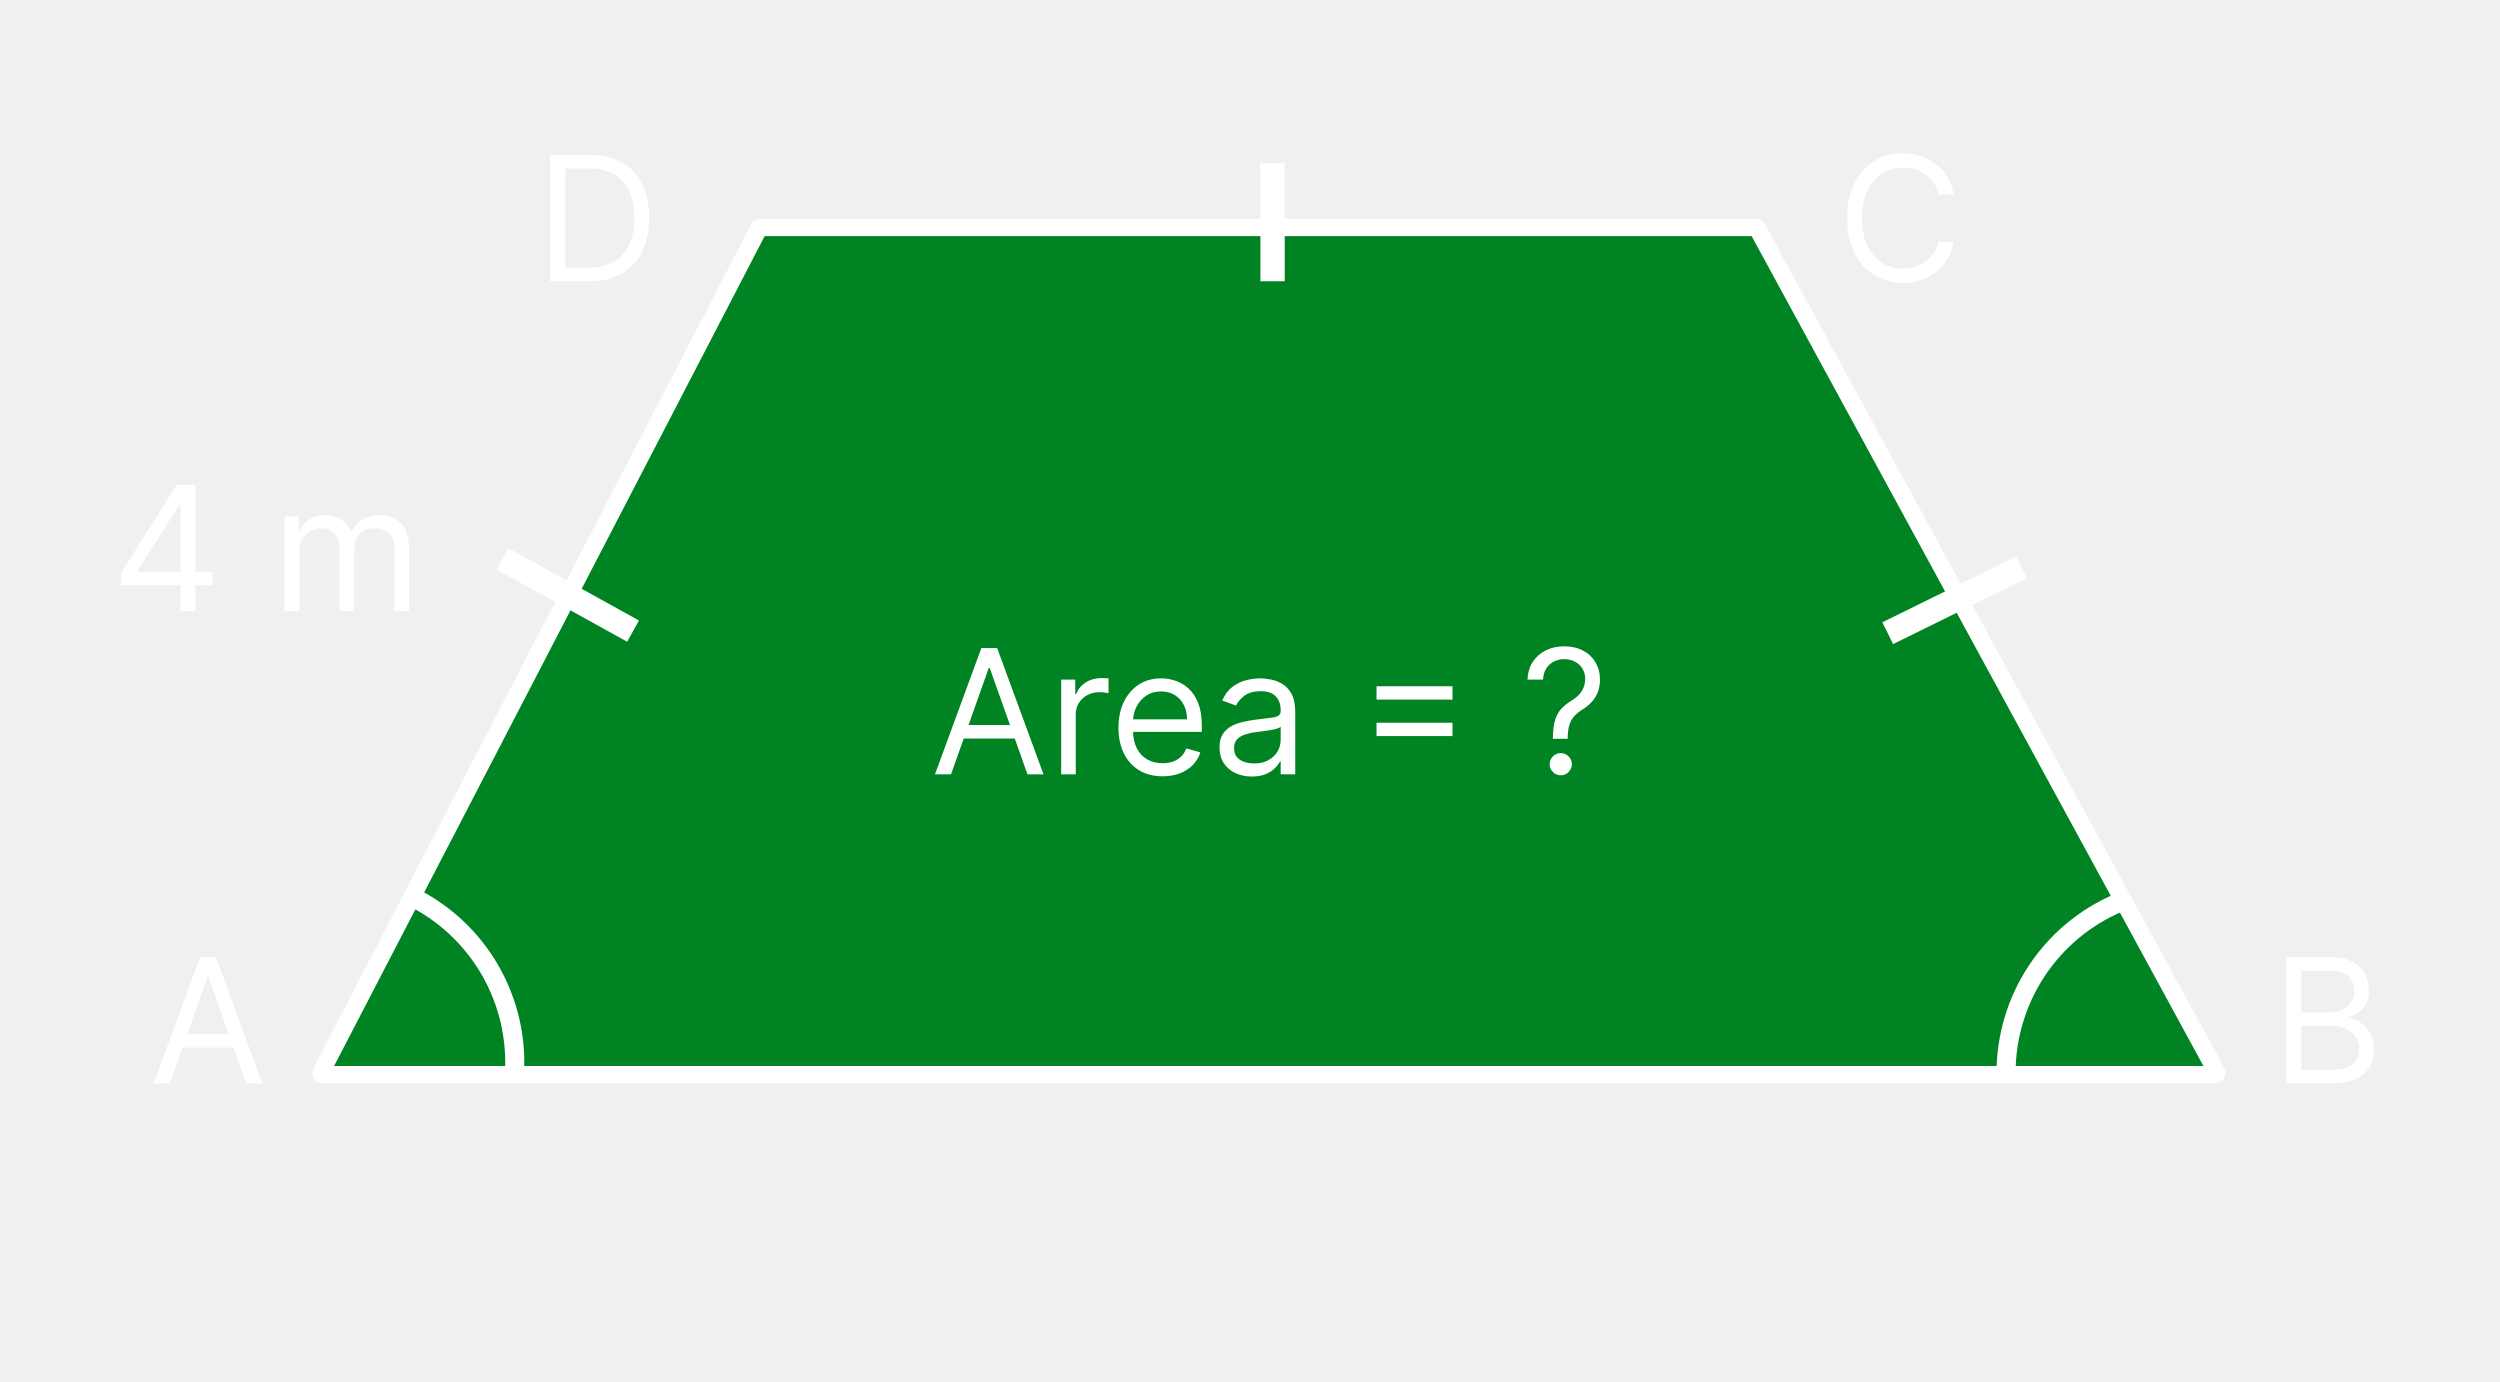
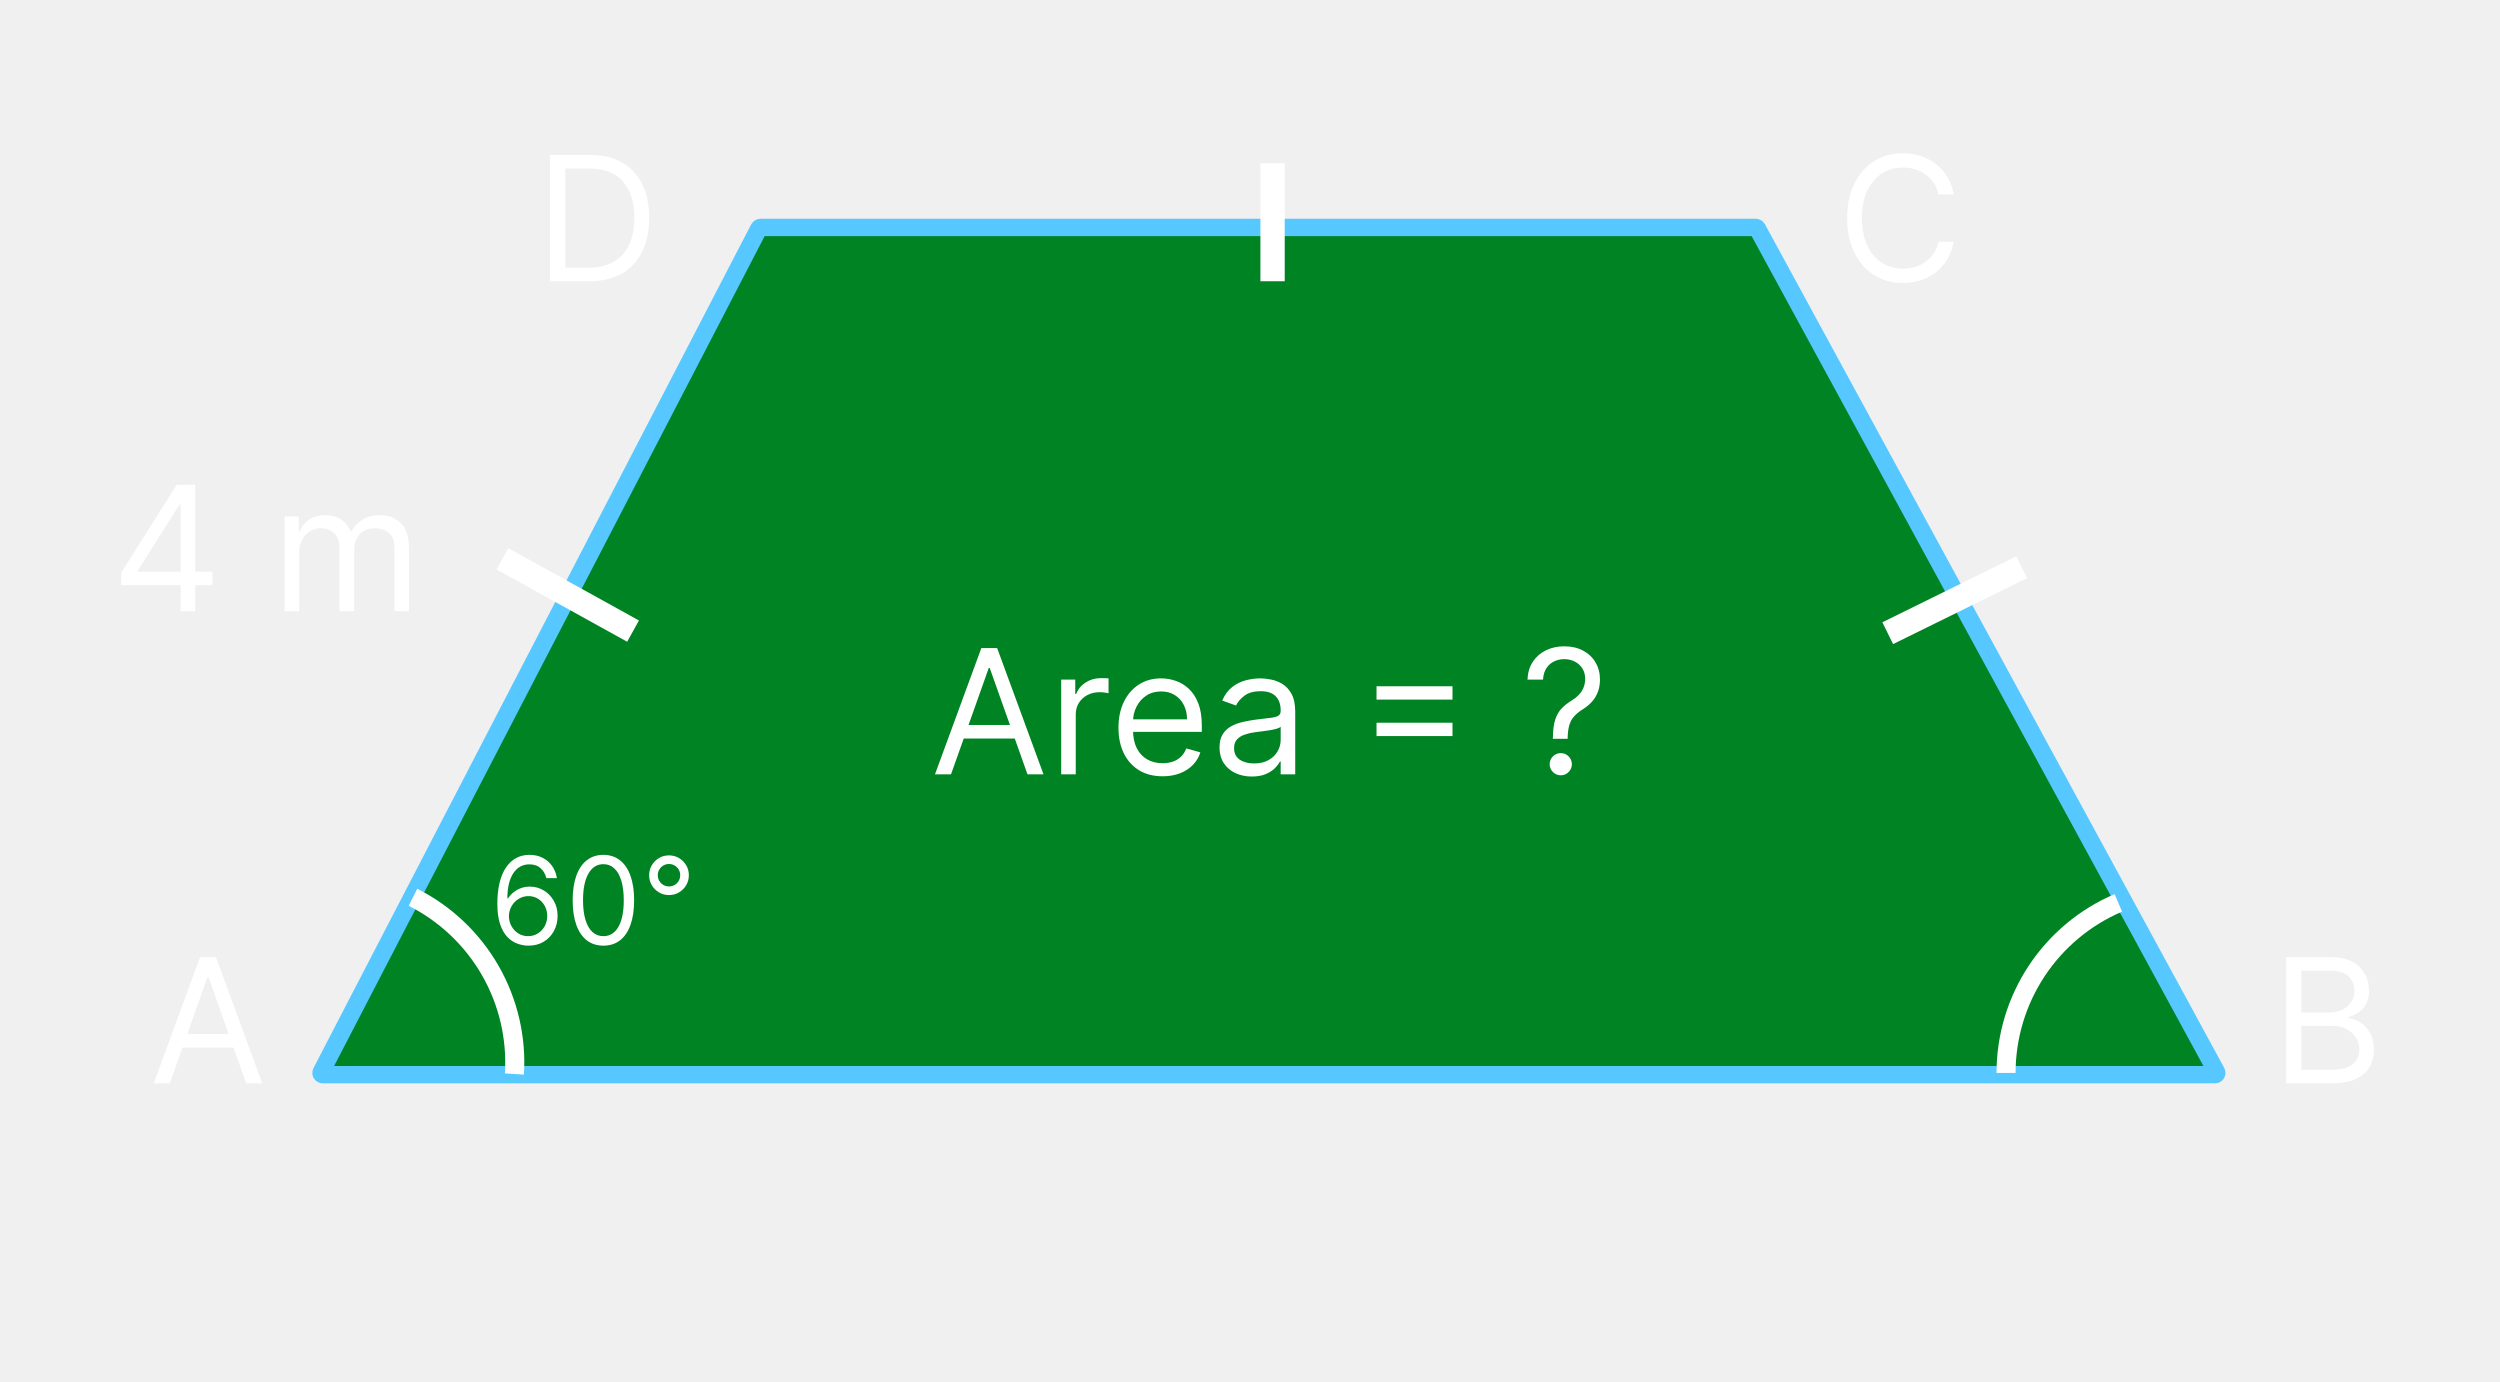
<svg xmlns="http://www.w3.org/2000/svg" width="720" height="398" viewBox="0 0 720 398" fill="none">
  <path d="M48.895 312H44.278L57.631 275.636H62.176L75.528 312H70.912L60.045 281.389H59.761L48.895 312ZM50.599 297.795H69.207V301.702H50.599V297.795Z" fill="white" />
-   <path d="M152.087 272.348C151.043 272.331 149.999 272.133 148.955 271.751C147.911 271.37 146.958 270.728 146.096 269.825C145.234 268.913 144.542 267.683 144.02 266.134C143.498 264.576 143.237 262.62 143.237 260.267C143.237 258.013 143.449 256.016 143.871 254.276C144.294 252.528 144.907 251.057 145.711 249.864C146.514 248.663 147.484 247.751 148.619 247.13C149.762 246.508 151.051 246.197 152.484 246.197C153.91 246.197 155.177 246.483 156.288 247.055C157.406 247.618 158.318 248.406 159.022 249.417C159.726 250.427 160.182 251.592 160.389 252.909H157.357C157.075 251.766 156.528 250.817 155.716 250.063C154.904 249.309 153.827 248.932 152.484 248.932C150.512 248.932 148.959 249.789 147.824 251.505C146.697 253.22 146.129 255.627 146.121 258.726H146.32C146.784 258.022 147.335 257.421 147.973 256.924C148.619 256.418 149.332 256.029 150.11 255.755C150.889 255.482 151.714 255.345 152.584 255.345C154.042 255.345 155.376 255.71 156.586 256.439C157.796 257.16 158.765 258.158 159.494 259.434C160.223 260.702 160.588 262.156 160.588 263.797C160.588 265.371 160.236 266.813 159.532 268.122C158.827 269.423 157.837 270.459 156.561 271.229C155.293 271.992 153.802 272.365 152.087 272.348ZM152.087 269.614C153.131 269.614 154.067 269.353 154.896 268.831C155.732 268.309 156.391 267.608 156.872 266.73C157.361 265.852 157.605 264.874 157.605 263.797C157.605 262.745 157.369 261.788 156.897 260.926C156.433 260.056 155.79 259.364 154.97 258.85C154.158 258.336 153.23 258.08 152.186 258.08C151.399 258.08 150.666 258.237 149.986 258.552C149.307 258.858 148.71 259.281 148.196 259.82C147.691 260.358 147.293 260.975 147.003 261.672C146.713 262.359 146.568 263.084 146.568 263.847C146.568 264.857 146.804 265.802 147.277 266.68C147.757 267.559 148.412 268.267 149.24 268.806C150.077 269.344 151.026 269.614 152.087 269.614ZM173.778 272.348C171.906 272.348 170.311 271.838 168.993 270.819C167.676 269.792 166.669 268.304 165.973 266.357C165.277 264.402 164.929 262.04 164.929 259.273C164.929 256.522 165.277 254.173 165.973 252.225C166.677 250.27 167.688 248.779 169.006 247.751C170.331 246.715 171.922 246.197 173.778 246.197C175.634 246.197 177.221 246.715 178.539 247.751C179.864 248.779 180.875 250.27 181.571 252.225C182.276 254.173 182.628 256.522 182.628 259.273C182.628 262.04 182.28 264.402 181.584 266.357C180.888 268.304 179.881 269.792 178.563 270.819C177.246 271.838 175.651 272.348 173.778 272.348ZM173.778 269.614C175.634 269.614 177.076 268.719 178.104 266.929C179.131 265.139 179.645 262.587 179.645 259.273C179.645 257.069 179.409 255.192 178.936 253.642C178.472 252.093 177.801 250.912 176.923 250.1C176.053 249.288 175.005 248.882 173.778 248.882C171.939 248.882 170.501 249.789 169.465 251.604C168.43 253.41 167.912 255.967 167.912 259.273C167.912 261.477 168.144 263.349 168.608 264.891C169.072 266.432 169.739 267.604 170.609 268.408C171.487 269.212 172.544 269.614 173.778 269.614ZM192.67 257.781C191.618 257.781 190.657 257.524 189.787 257.011C188.925 256.497 188.237 255.809 187.724 254.947C187.21 254.077 186.953 253.116 186.953 252.064C186.953 251.012 187.21 250.055 187.724 249.193C188.237 248.323 188.925 247.631 189.787 247.117C190.657 246.603 191.618 246.347 192.67 246.347C193.723 246.347 194.68 246.603 195.541 247.117C196.411 247.631 197.103 248.323 197.617 249.193C198.131 250.055 198.388 251.012 198.388 252.064C198.388 253.116 198.131 254.077 197.617 254.947C197.103 255.809 196.411 256.497 195.541 257.011C194.68 257.524 193.723 257.781 192.67 257.781ZM192.67 255.295C193.267 255.295 193.81 255.15 194.299 254.86C194.787 254.57 195.177 254.181 195.467 253.692C195.757 253.203 195.902 252.661 195.902 252.064C195.902 251.467 195.757 250.925 195.467 250.436C195.177 249.947 194.787 249.557 194.299 249.267C193.81 248.977 193.267 248.832 192.67 248.832C192.074 248.832 191.531 248.977 191.042 249.267C190.553 249.557 190.164 249.947 189.874 250.436C189.584 250.925 189.439 251.467 189.439 252.064C189.439 252.661 189.584 253.203 189.874 253.692C190.164 254.181 190.553 254.57 191.042 254.86C191.531 255.15 192.074 255.295 192.67 255.295Z" fill="white" />
  <path d="M549.087 270.348C548.043 270.331 546.999 270.133 545.955 269.751C544.911 269.37 543.958 268.728 543.096 267.825C542.234 266.913 541.542 265.683 541.02 264.134C540.498 262.576 540.237 260.62 540.237 258.267C540.237 256.013 540.449 254.016 540.871 252.276C541.294 250.528 541.907 249.057 542.711 247.864C543.514 246.663 544.484 245.751 545.619 245.13C546.762 244.508 548.051 244.197 549.484 244.197C550.91 244.197 552.177 244.483 553.288 245.055C554.406 245.618 555.318 246.406 556.022 247.417C556.726 248.427 557.182 249.592 557.389 250.909H554.357C554.075 249.766 553.528 248.817 552.716 248.063C551.904 247.309 550.827 246.932 549.484 246.932C547.512 246.932 545.959 247.789 544.824 249.505C543.697 251.22 543.129 253.627 543.121 256.726H543.32C543.784 256.022 544.335 255.421 544.973 254.924C545.619 254.418 546.332 254.029 547.11 253.755C547.889 253.482 548.714 253.345 549.584 253.345C551.042 253.345 552.376 253.71 553.586 254.439C554.796 255.16 555.765 256.158 556.494 257.434C557.223 258.702 557.588 260.156 557.588 261.797C557.588 263.371 557.236 264.813 556.532 266.122C555.827 267.423 554.837 268.459 553.561 269.229C552.293 269.992 550.802 270.365 549.087 270.348ZM549.087 267.614C550.131 267.614 551.067 267.353 551.896 266.831C552.732 266.309 553.391 265.608 553.872 264.73C554.361 263.852 554.605 262.874 554.605 261.797C554.605 260.745 554.369 259.788 553.897 258.926C553.433 258.056 552.79 257.364 551.97 256.85C551.158 256.336 550.23 256.08 549.186 256.08C548.399 256.08 547.666 256.237 546.986 256.552C546.307 256.858 545.71 257.281 545.196 257.82C544.691 258.358 544.293 258.975 544.003 259.672C543.713 260.359 543.568 261.084 543.568 261.847C543.568 262.857 543.804 263.802 544.277 264.68C544.757 265.559 545.412 266.267 546.24 266.806C547.077 267.344 548.026 267.614 549.087 267.614ZM570.778 270.348C568.906 270.348 567.311 269.838 565.993 268.819C564.676 267.792 563.669 266.304 562.973 264.357C562.277 262.402 561.929 260.04 561.929 257.273C561.929 254.522 562.277 252.173 562.973 250.225C563.677 248.27 564.688 246.779 566.006 245.751C567.331 244.715 568.922 244.197 570.778 244.197C572.634 244.197 574.221 244.715 575.539 245.751C576.864 246.779 577.875 248.27 578.571 250.225C579.276 252.173 579.628 254.522 579.628 257.273C579.628 260.04 579.28 262.402 578.584 264.357C577.888 266.304 576.881 267.792 575.563 268.819C574.246 269.838 572.651 270.348 570.778 270.348ZM570.778 267.614C572.634 267.614 574.076 266.719 575.104 264.929C576.131 263.139 576.645 260.587 576.645 257.273C576.645 255.069 576.409 253.192 575.936 251.642C575.472 250.093 574.801 248.912 573.923 248.1C573.053 247.288 572.005 246.882 570.778 246.882C568.939 246.882 567.501 247.789 566.465 249.604C565.43 251.41 564.912 253.967 564.912 257.273C564.912 259.477 565.144 261.349 565.608 262.891C566.072 264.432 566.739 265.604 567.609 266.408C568.487 267.212 569.544 267.614 570.778 267.614ZM589.67 255.781C588.618 255.781 587.657 255.524 586.787 255.011C585.925 254.497 585.237 253.809 584.724 252.947C584.21 252.077 583.953 251.116 583.953 250.064C583.953 249.012 584.21 248.055 584.724 247.193C585.237 246.323 585.925 245.631 586.787 245.117C587.657 244.603 588.618 244.347 589.67 244.347C590.723 244.347 591.68 244.603 592.541 245.117C593.411 245.631 594.103 246.323 594.617 247.193C595.131 248.055 595.388 249.012 595.388 250.064C595.388 251.116 595.131 252.077 594.617 252.947C594.103 253.809 593.411 254.497 592.541 255.011C591.68 255.524 590.723 255.781 589.67 255.781ZM589.67 253.295C590.267 253.295 590.81 253.15 591.299 252.86C591.787 252.57 592.177 252.181 592.467 251.692C592.757 251.203 592.902 250.661 592.902 250.064C592.902 249.467 592.757 248.925 592.467 248.436C592.177 247.947 591.787 247.557 591.299 247.267C590.81 246.977 590.267 246.832 589.67 246.832C589.074 246.832 588.531 246.977 588.042 247.267C587.553 247.557 587.164 247.947 586.874 248.436C586.584 248.925 586.439 249.467 586.439 250.064C586.439 250.661 586.584 251.203 586.874 251.692C587.164 252.181 587.553 252.57 588.042 252.86C588.531 253.15 589.074 253.295 589.67 253.295Z" fill="white" />
  <path d="M658.403 312V275.636H671.116C673.65 275.636 675.739 276.074 677.384 276.95C679.03 277.814 680.255 278.98 681.06 280.448C681.865 281.904 682.267 283.52 682.267 285.295C682.267 286.858 681.989 288.148 681.433 289.166C680.888 290.184 680.166 290.989 679.266 291.581C678.379 292.173 677.414 292.611 676.372 292.895V293.25C677.485 293.321 678.603 293.712 679.728 294.422C680.853 295.132 681.794 296.15 682.551 297.476C683.309 298.802 683.688 300.423 683.688 302.341C683.688 304.164 683.273 305.803 682.445 307.259C681.616 308.715 680.308 309.869 678.521 310.722C676.733 311.574 674.407 312 671.543 312H658.403ZM662.807 308.094H671.543C674.419 308.094 676.461 307.537 677.668 306.425C678.888 305.3 679.497 303.939 679.497 302.341C679.497 301.11 679.183 299.973 678.556 298.932C677.929 297.878 677.035 297.038 675.875 296.411C674.715 295.771 673.342 295.452 671.756 295.452H662.807V308.094ZM662.807 291.616H670.974C672.3 291.616 673.496 291.356 674.561 290.835C675.638 290.314 676.491 289.58 677.118 288.634C677.757 287.687 678.077 286.574 678.077 285.295C678.077 283.697 677.52 282.342 676.408 281.229C675.295 280.105 673.531 279.543 671.116 279.543H662.807V291.616Z" fill="white" />
  <path d="M562.665 56H558.261C558.001 54.733 557.545 53.621 556.894 52.662C556.255 51.703 555.474 50.898 554.55 50.247C553.639 49.584 552.627 49.087 551.514 48.756C550.402 48.424 549.241 48.258 548.034 48.258C545.832 48.258 543.838 48.815 542.05 49.928C540.275 51.04 538.86 52.68 537.807 54.846C536.765 57.012 536.244 59.669 536.244 62.818C536.244 65.967 536.765 68.624 537.807 70.79C538.86 72.957 540.275 74.596 542.05 75.709C543.838 76.822 545.832 77.378 548.034 77.378C549.241 77.378 550.402 77.212 551.514 76.881C552.627 76.549 553.639 76.058 554.55 75.407C555.474 74.744 556.255 73.933 556.894 72.974C557.545 72.004 558.001 70.891 558.261 69.636H562.665C562.333 71.495 561.73 73.158 560.854 74.626C559.978 76.094 558.889 77.342 557.587 78.372C556.285 79.39 554.823 80.165 553.201 80.698C551.591 81.231 549.869 81.497 548.034 81.497C544.933 81.497 542.175 80.74 539.76 79.224C537.345 77.709 535.445 75.555 534.06 72.761C532.675 69.968 531.983 66.653 531.983 62.818C531.983 58.983 532.675 55.669 534.06 52.875C535.445 50.081 537.345 47.927 539.76 46.412C542.175 44.897 544.933 44.139 548.034 44.139C549.869 44.139 551.591 44.406 553.201 44.938C554.823 45.471 556.285 46.252 557.587 47.282C558.889 48.3 559.978 49.543 560.854 51.011C561.73 52.467 562.333 54.13 562.665 56Z" fill="white" />
  <path d="M169.625 81H158.403V44.636H170.122C173.65 44.636 176.668 45.364 179.178 46.82C181.687 48.264 183.611 50.342 184.948 53.053C186.286 55.751 186.955 58.983 186.955 62.747C186.955 66.535 186.28 69.796 184.93 72.531C183.581 75.253 181.616 77.348 179.036 78.816C176.455 80.272 173.318 81 169.625 81ZM162.807 77.094H169.341C172.348 77.094 174.839 76.514 176.816 75.354C178.793 74.194 180.267 72.542 181.237 70.4C182.208 68.257 182.693 65.706 182.693 62.747C182.693 59.812 182.214 57.284 181.255 55.166C180.296 53.035 178.864 51.401 176.958 50.265C175.052 49.117 172.679 48.543 169.838 48.543H162.807V77.094Z" fill="white" />
  <path d="M34.912 168.543V164.92L50.892 139.636H53.52V145.247H51.744L39.67 164.352V164.636H61.19V168.543H34.912ZM52.028 176V167.442V165.755V139.636H56.219V176H52.028ZM81.978 176V148.727H86.026V152.989H86.381C86.949 151.533 87.867 150.402 89.133 149.597C90.4 148.781 91.921 148.372 93.697 148.372C95.496 148.372 96.993 148.781 98.189 149.597C99.396 150.402 100.337 151.533 101.012 152.989H101.296C101.994 151.58 103.042 150.461 104.439 149.633C105.836 148.792 107.51 148.372 109.464 148.372C111.902 148.372 113.897 149.136 115.447 150.663C116.998 152.178 117.773 154.539 117.773 157.747V176H113.583V157.747C113.583 155.735 113.032 154.297 111.932 153.433C110.831 152.568 109.535 152.136 108.043 152.136C106.126 152.136 104.64 152.716 103.586 153.876C102.533 155.025 102.006 156.481 102.006 158.244V176H97.745V157.321C97.745 155.77 97.242 154.522 96.236 153.575C95.23 152.616 93.933 152.136 92.347 152.136C91.258 152.136 90.24 152.426 89.293 153.006C88.358 153.586 87.6 154.391 87.02 155.421C86.452 156.439 86.168 157.617 86.168 158.955V176H81.978Z" fill="white" />
-   <path d="M219.004 65.5H505.657C505.84 65.5 506.009 65.6 506.097 65.761L638.39 308.761C638.571 309.094 638.33 309.5 637.951 309.5H92.936C92.562 309.5 92.32 309.102 92.492 308.77L218.561 65.769C218.646 65.604 218.817 65.5 219.004 65.5Z" fill="#008423" stroke="white" stroke-width="5" />
+   <path d="M219.004 65.5H505.657C505.84 65.5 506.009 65.6 506.097 65.761L638.39 308.761C638.571 309.094 638.33 309.5 637.951 309.5H92.936C92.562 309.5 92.32 309.102 92.492 308.77L218.561 65.769C218.646 65.604 218.817 65.5 219.004 65.5Z" fill="#008423" stroke="#56C7FF" stroke-width="5" />
  <line x1="543.663" y1="182.358" x2="582.24" y2="163.363" stroke="white" stroke-width="7" />
  <line x1="144.695" y1="160.938" x2="182.317" y2="181.759" stroke="white" stroke-width="7" />
  <line x1="366.5" y1="81" x2="366.5" y2="47" stroke="white" stroke-width="7" />
  <path d="M120.163 255.972C129.963 260.901 138.099 268.6 143.562 278.112C149.025 287.625 151.574 298.533 150.892 309.481L145.412 309.14C146.027 299.265 143.728 289.427 138.801 280.847C133.874 272.267 126.535 265.323 117.696 260.877L120.163 255.972Z" fill="white" />
-   <path d="M575 309C575 298.03 578.222 287.302 584.265 278.147C590.309 268.993 598.908 261.815 608.996 257.504L611.153 262.553C602.055 266.441 594.299 272.915 588.847 281.172C583.396 289.43 580.491 299.106 580.491 309L575 309Z" fill="white" />
+   <path d="M575 309C575 298.03 578.222 287.302 584.265 278.147C590.309 268.993 598.908 261.815 608.996 257.504L611.153 262.553C602.055 266.441 594.299 272.915 588.847 281.172C583.396 289.43 580.491 299.106 580.491 309H575Z" fill="white" />
  <path d="M273.895 223H269.278L282.631 186.636H287.176L300.528 223H295.912L285.045 192.389H284.761L273.895 223ZM275.599 208.795H294.207V212.702H275.599V208.795ZM305.624 223V195.727H309.673V199.847H309.957C310.454 198.497 311.353 197.402 312.656 196.562C313.958 195.721 315.425 195.301 317.059 195.301C317.367 195.301 317.751 195.307 318.213 195.319C318.675 195.331 319.024 195.348 319.261 195.372V199.634C319.119 199.598 318.793 199.545 318.284 199.474C317.787 199.391 317.26 199.349 316.704 199.349C315.378 199.349 314.194 199.628 313.153 200.184C312.123 200.728 311.306 201.486 310.702 202.457C310.111 203.415 309.815 204.51 309.815 205.741V223H305.624ZM334.832 223.568C332.205 223.568 329.938 222.988 328.032 221.828C326.138 220.656 324.676 219.023 323.646 216.928C322.628 214.821 322.119 212.37 322.119 209.577C322.119 206.783 322.628 204.321 323.646 202.19C324.676 200.048 326.108 198.379 327.943 197.183C329.79 195.976 331.944 195.372 334.406 195.372C335.827 195.372 337.229 195.609 338.614 196.082C339.999 196.556 341.26 197.325 342.396 198.391C343.533 199.444 344.438 200.841 345.113 202.581C345.788 204.321 346.125 206.464 346.125 209.009V210.784H325.102V207.162H341.864C341.864 205.623 341.556 204.25 340.94 203.043C340.337 201.835 339.473 200.882 338.348 200.184C337.235 199.486 335.921 199.136 334.406 199.136C332.737 199.136 331.293 199.551 330.074 200.379C328.866 201.196 327.937 202.261 327.286 203.575C326.635 204.889 326.31 206.298 326.31 207.801V210.216C326.31 212.276 326.665 214.022 327.375 215.454C328.097 216.874 329.097 217.957 330.376 218.703C331.654 219.437 333.14 219.804 334.832 219.804C335.933 219.804 336.928 219.65 337.815 219.342C338.715 219.023 339.49 218.549 340.141 217.922C340.792 217.283 341.295 216.49 341.651 215.543L345.699 216.679C345.273 218.052 344.557 219.259 343.55 220.301C342.544 221.331 341.301 222.136 339.822 222.716C338.342 223.284 336.679 223.568 334.832 223.568ZM360.525 223.639C358.797 223.639 357.228 223.314 355.82 222.663C354.411 222 353.292 221.047 352.464 219.804C351.635 218.549 351.221 217.034 351.221 215.259C351.221 213.696 351.529 212.429 352.144 211.459C352.76 210.476 353.582 209.707 354.612 209.151C355.642 208.594 356.778 208.18 358.021 207.908C359.276 207.624 360.537 207.399 361.803 207.233C363.46 207.02 364.804 206.86 365.834 206.754C366.875 206.635 367.633 206.44 368.107 206.168C368.592 205.895 368.835 205.422 368.835 204.747V204.605C368.835 202.853 368.355 201.492 367.396 200.521C366.449 199.551 365.011 199.065 363.082 199.065C361.081 199.065 359.513 199.503 358.376 200.379C357.24 201.255 356.441 202.19 355.979 203.185L352.002 201.764C352.712 200.107 353.659 198.817 354.843 197.893C356.039 196.958 357.341 196.307 358.749 195.94C360.17 195.562 361.567 195.372 362.94 195.372C363.816 195.372 364.822 195.479 365.958 195.692C367.106 195.893 368.213 196.313 369.278 196.952C370.356 197.592 371.249 198.556 371.96 199.847C372.67 201.137 373.025 202.865 373.025 205.031V223H368.835V219.307H368.621C368.337 219.899 367.864 220.532 367.201 221.207C366.538 221.881 365.656 222.455 364.555 222.929C363.455 223.402 362.111 223.639 360.525 223.639ZM361.164 219.875C362.821 219.875 364.218 219.549 365.354 218.898C366.503 218.247 367.367 217.407 367.947 216.377C368.539 215.347 368.835 214.264 368.835 213.128V209.293C368.657 209.506 368.266 209.701 367.663 209.879C367.071 210.044 366.384 210.192 365.603 210.322C364.834 210.441 364.082 210.547 363.348 210.642C362.626 210.725 362.04 210.796 361.59 210.855C360.501 210.997 359.483 211.228 358.536 211.548C357.601 211.855 356.844 212.323 356.263 212.95C355.695 213.566 355.411 214.406 355.411 215.472C355.411 216.928 355.95 218.028 357.027 218.774C358.116 219.508 359.495 219.875 361.164 219.875ZM396.44 201.48V197.645H418.315V201.48H396.44ZM396.44 211.991V208.156H418.315V211.991H396.44ZM447.226 212.773V212.56C447.25 210.299 447.486 208.5 447.936 207.162C448.386 205.824 449.025 204.741 449.854 203.913C450.682 203.084 451.677 202.321 452.837 201.622C453.535 201.196 454.162 200.693 454.719 200.113C455.275 199.521 455.713 198.84 456.033 198.071C456.364 197.302 456.53 196.449 456.53 195.514C456.53 194.354 456.258 193.348 455.713 192.496C455.169 191.643 454.441 190.987 453.529 190.525C452.618 190.063 451.606 189.832 450.493 189.832C449.522 189.832 448.587 190.034 447.688 190.436C446.788 190.839 446.036 191.472 445.433 192.336C444.829 193.2 444.48 194.33 444.385 195.727H439.911C440.005 193.715 440.526 191.993 441.473 190.56C442.432 189.128 443.692 188.033 445.255 187.276C446.829 186.518 448.575 186.139 450.493 186.139C452.576 186.139 454.387 186.554 455.926 187.382C457.477 188.211 458.672 189.347 459.513 190.791C460.365 192.235 460.791 193.881 460.791 195.727C460.791 197.029 460.59 198.207 460.188 199.261C459.797 200.314 459.229 201.255 458.483 202.084C457.749 202.912 456.861 203.646 455.82 204.286C454.778 204.937 453.943 205.623 453.316 206.345C452.689 207.055 452.233 207.902 451.949 208.884C451.665 209.867 451.511 211.092 451.487 212.56V212.773H447.226ZM449.499 223.284C448.623 223.284 447.871 222.97 447.244 222.343C446.616 221.716 446.303 220.964 446.303 220.088C446.303 219.212 446.616 218.46 447.244 217.833C447.871 217.206 448.623 216.892 449.499 216.892C450.375 216.892 451.126 217.206 451.754 217.833C452.381 218.46 452.695 219.212 452.695 220.088C452.695 220.668 452.547 221.201 452.251 221.686C451.967 222.171 451.582 222.562 451.097 222.858C450.623 223.142 450.09 223.284 449.499 223.284Z" fill="white" />
+   <path d="M152.087 272.348C151.043 272.331 149.999 272.133 148.955 271.751C147.911 271.37 146.958 270.728 146.096 269.825C145.234 268.913 144.542 267.683 144.02 266.134C143.498 264.576 143.237 262.62 143.237 260.267C143.237 258.013 143.449 256.016 143.871 254.276C144.294 252.528 144.907 251.057 145.711 249.864C146.514 248.663 147.484 247.751 148.619 247.13C149.762 246.508 151.051 246.197 152.484 246.197C153.91 246.197 155.177 246.483 156.288 247.055C157.406 247.618 158.318 248.406 159.022 249.417C159.726 250.427 160.182 251.592 160.389 252.909H157.357C157.075 251.766 156.528 250.817 155.716 250.063C154.904 249.309 153.827 248.932 152.484 248.932C150.512 248.932 148.959 249.789 147.824 251.505C146.697 253.22 146.129 255.627 146.121 258.726H146.32C146.784 258.022 147.335 257.421 147.973 256.924C148.619 256.418 149.332 256.029 150.11 255.755C150.889 255.482 151.714 255.345 152.584 255.345C154.042 255.345 155.376 255.71 156.586 256.439C157.796 257.16 158.765 258.158 159.494 259.434C160.223 260.702 160.588 262.156 160.588 263.797C160.588 265.371 160.236 266.813 159.532 268.122C158.827 269.423 157.837 270.459 156.561 271.229C155.293 271.992 153.802 272.365 152.087 272.348ZM152.087 269.614C153.131 269.614 154.067 269.353 154.896 268.831C155.732 268.309 156.391 267.608 156.872 266.73C157.361 265.852 157.605 264.874 157.605 263.797C157.605 262.745 157.369 261.788 156.897 260.926C156.433 260.056 155.79 259.364 154.97 258.85C154.158 258.336 153.23 258.08 152.186 258.08C151.399 258.08 150.666 258.237 149.986 258.552C149.307 258.858 148.71 259.281 148.196 259.82C147.691 260.358 147.293 260.975 147.003 261.672C146.713 262.359 146.568 263.084 146.568 263.847C146.568 264.857 146.804 265.802 147.277 266.68C147.757 267.559 148.412 268.267 149.24 268.806C150.077 269.344 151.026 269.614 152.087 269.614ZM173.778 272.348C171.906 272.348 170.311 271.838 168.993 270.819C167.676 269.792 166.669 268.304 165.973 266.357C165.277 264.402 164.929 262.04 164.929 259.273C164.929 256.522 165.277 254.173 165.973 252.225C166.677 250.27 167.688 248.779 169.006 247.751C170.331 246.715 171.922 246.197 173.778 246.197C175.634 246.197 177.221 246.715 178.539 247.751C179.864 248.779 180.875 250.27 181.571 252.225C182.276 254.173 182.628 256.522 182.628 259.273C182.628 262.04 182.28 264.402 181.584 266.357C180.888 268.304 179.881 269.792 178.563 270.819C177.246 271.838 175.651 272.348 173.778 272.348ZM173.778 269.614C175.634 269.614 177.076 268.719 178.104 266.929C179.131 265.139 179.645 262.587 179.645 259.273C179.645 257.069 179.409 255.192 178.936 253.642C178.472 252.093 177.801 250.912 176.923 250.1C176.053 249.288 175.005 248.882 173.778 248.882C171.939 248.882 170.501 249.789 169.465 251.604C168.43 253.41 167.912 255.967 167.912 259.273C167.912 261.477 168.144 263.349 168.608 264.891C169.072 266.432 169.739 267.604 170.609 268.408C171.487 269.212 172.544 269.614 173.778 269.614ZM192.67 257.781C191.618 257.781 190.657 257.524 189.787 257.011C188.925 256.497 188.237 255.809 187.724 254.947C187.21 254.077 186.953 253.116 186.953 252.064C186.953 251.012 187.21 250.055 187.724 249.193C188.237 248.323 188.925 247.631 189.787 247.117C190.657 246.603 191.618 246.347 192.67 246.347C193.723 246.347 194.68 246.603 195.541 247.117C196.411 247.631 197.103 248.323 197.617 249.193C198.131 250.055 198.388 251.012 198.388 252.064C198.388 253.116 198.131 254.077 197.617 254.947C197.103 255.809 196.411 256.497 195.541 257.011C194.68 257.524 193.723 257.781 192.67 257.781ZM192.67 255.295C193.267 255.295 193.81 255.15 194.299 254.86C194.787 254.57 195.177 254.181 195.467 253.692C195.757 253.203 195.902 252.661 195.902 252.064C195.902 251.467 195.757 250.925 195.467 250.436C195.177 249.947 194.787 249.557 194.299 249.267C193.81 248.977 193.267 248.832 192.67 248.832C192.074 248.832 191.531 248.977 191.042 249.267C190.553 249.557 190.164 249.947 189.874 250.436C189.584 250.925 189.439 251.467 189.439 252.064C189.439 252.661 189.584 253.203 189.874 253.692C190.164 254.181 190.553 254.57 191.042 254.86C191.531 255.15 192.074 255.295 192.67 255.295Z" fill="white" />
</svg>
